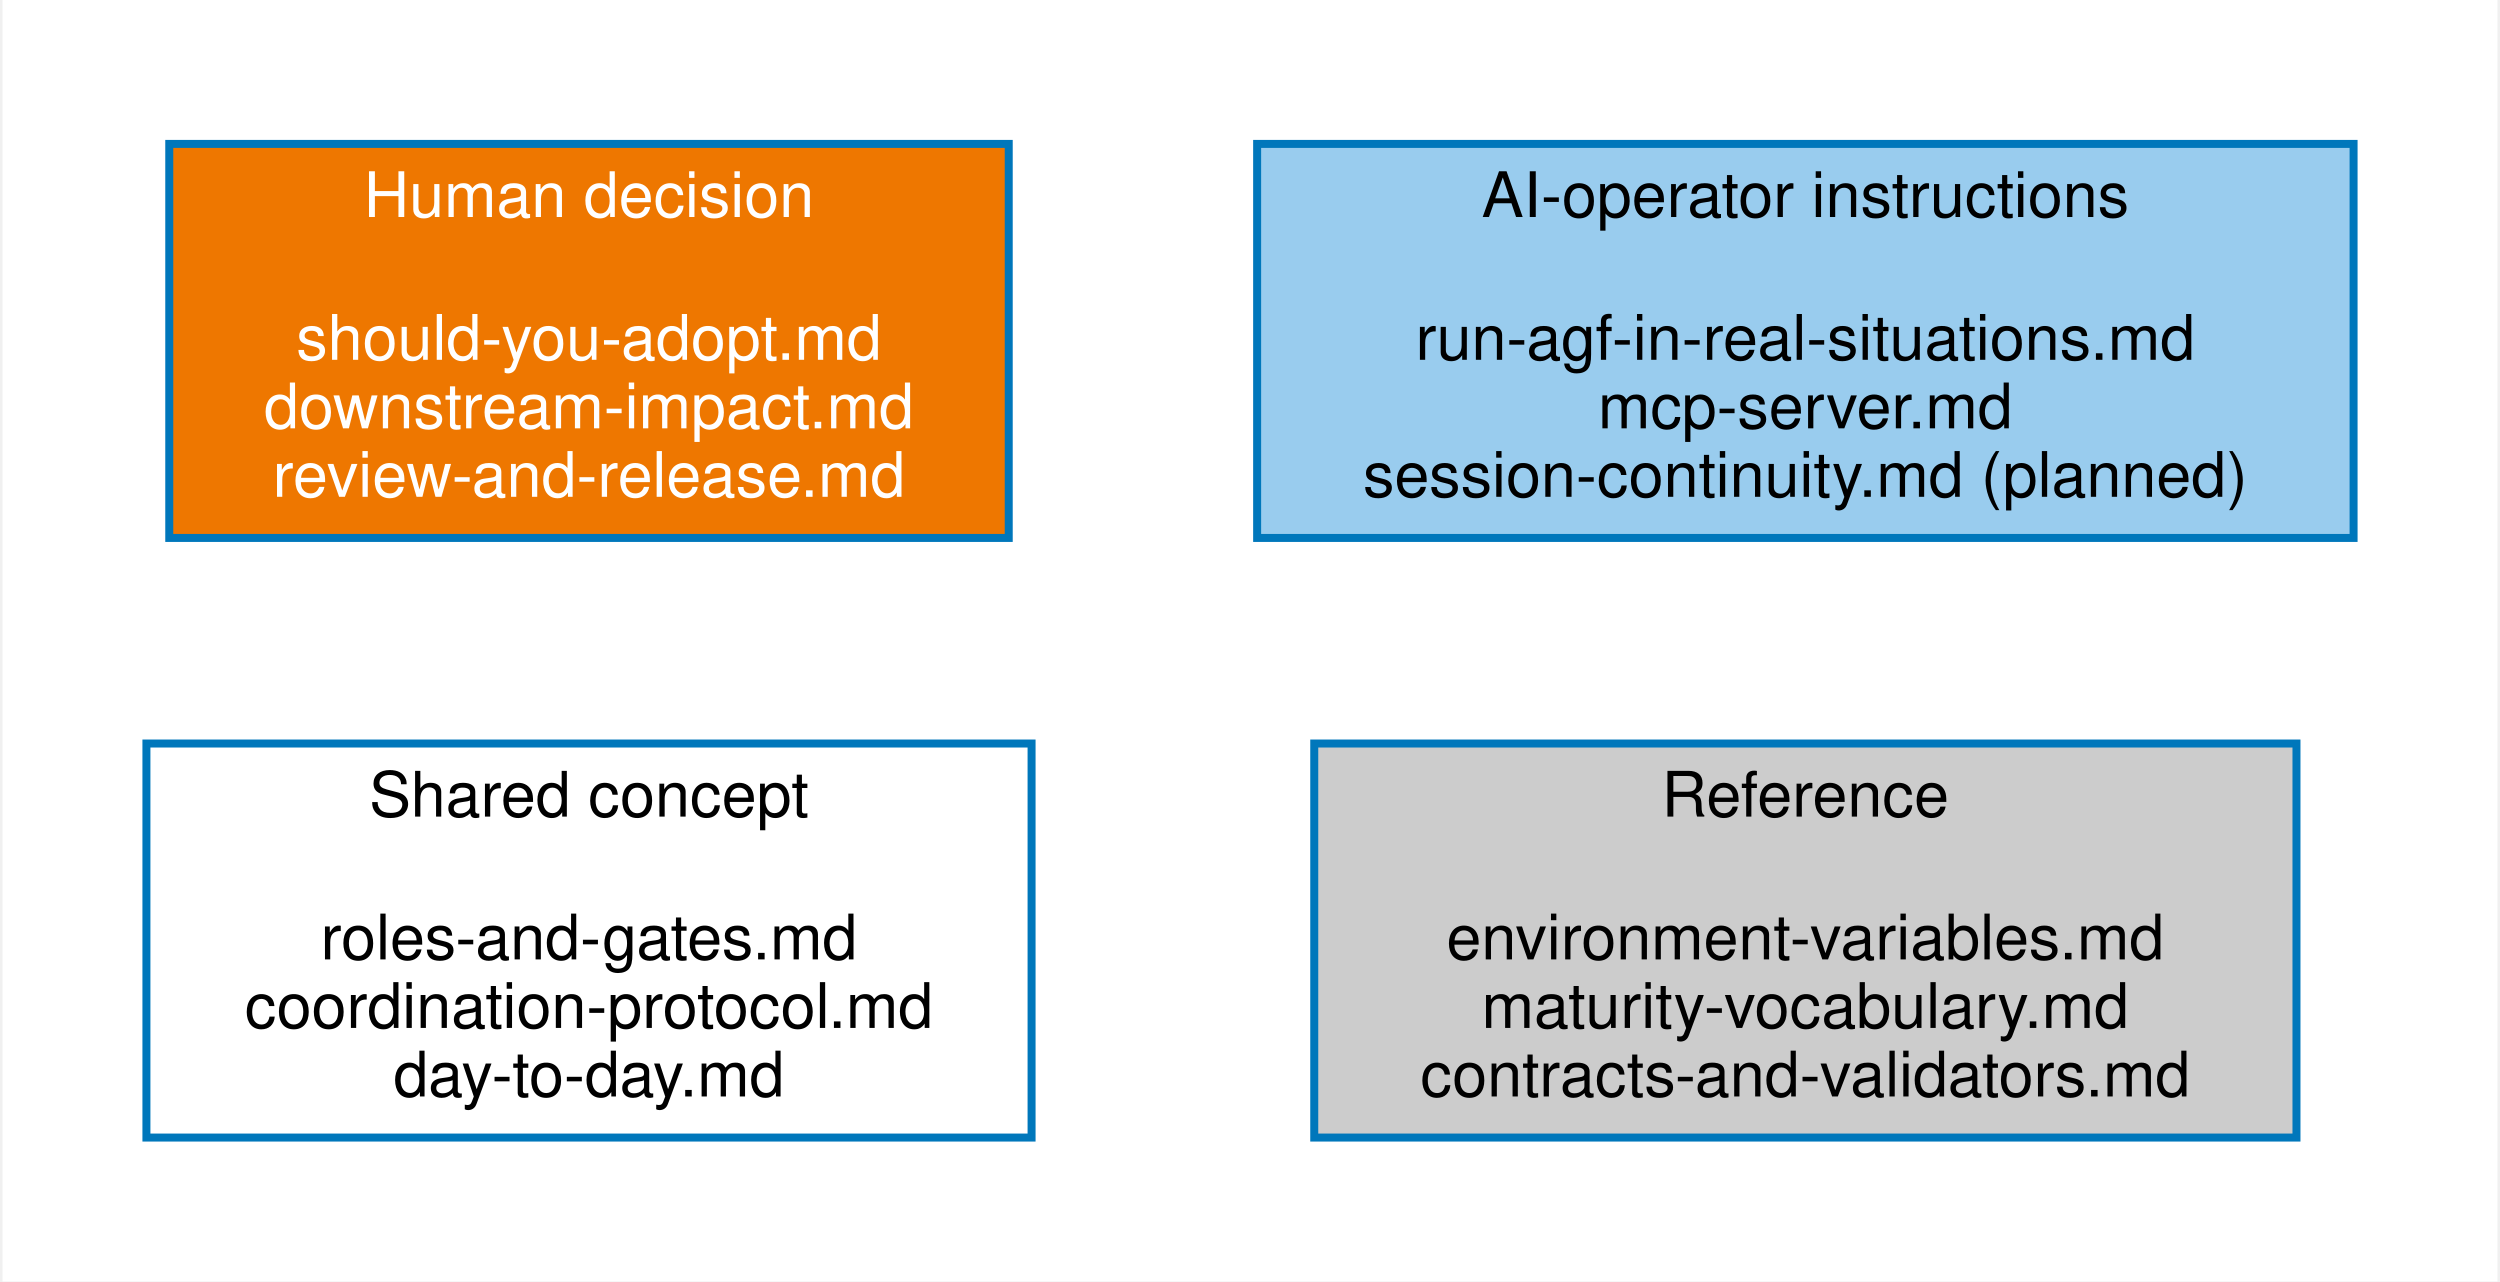
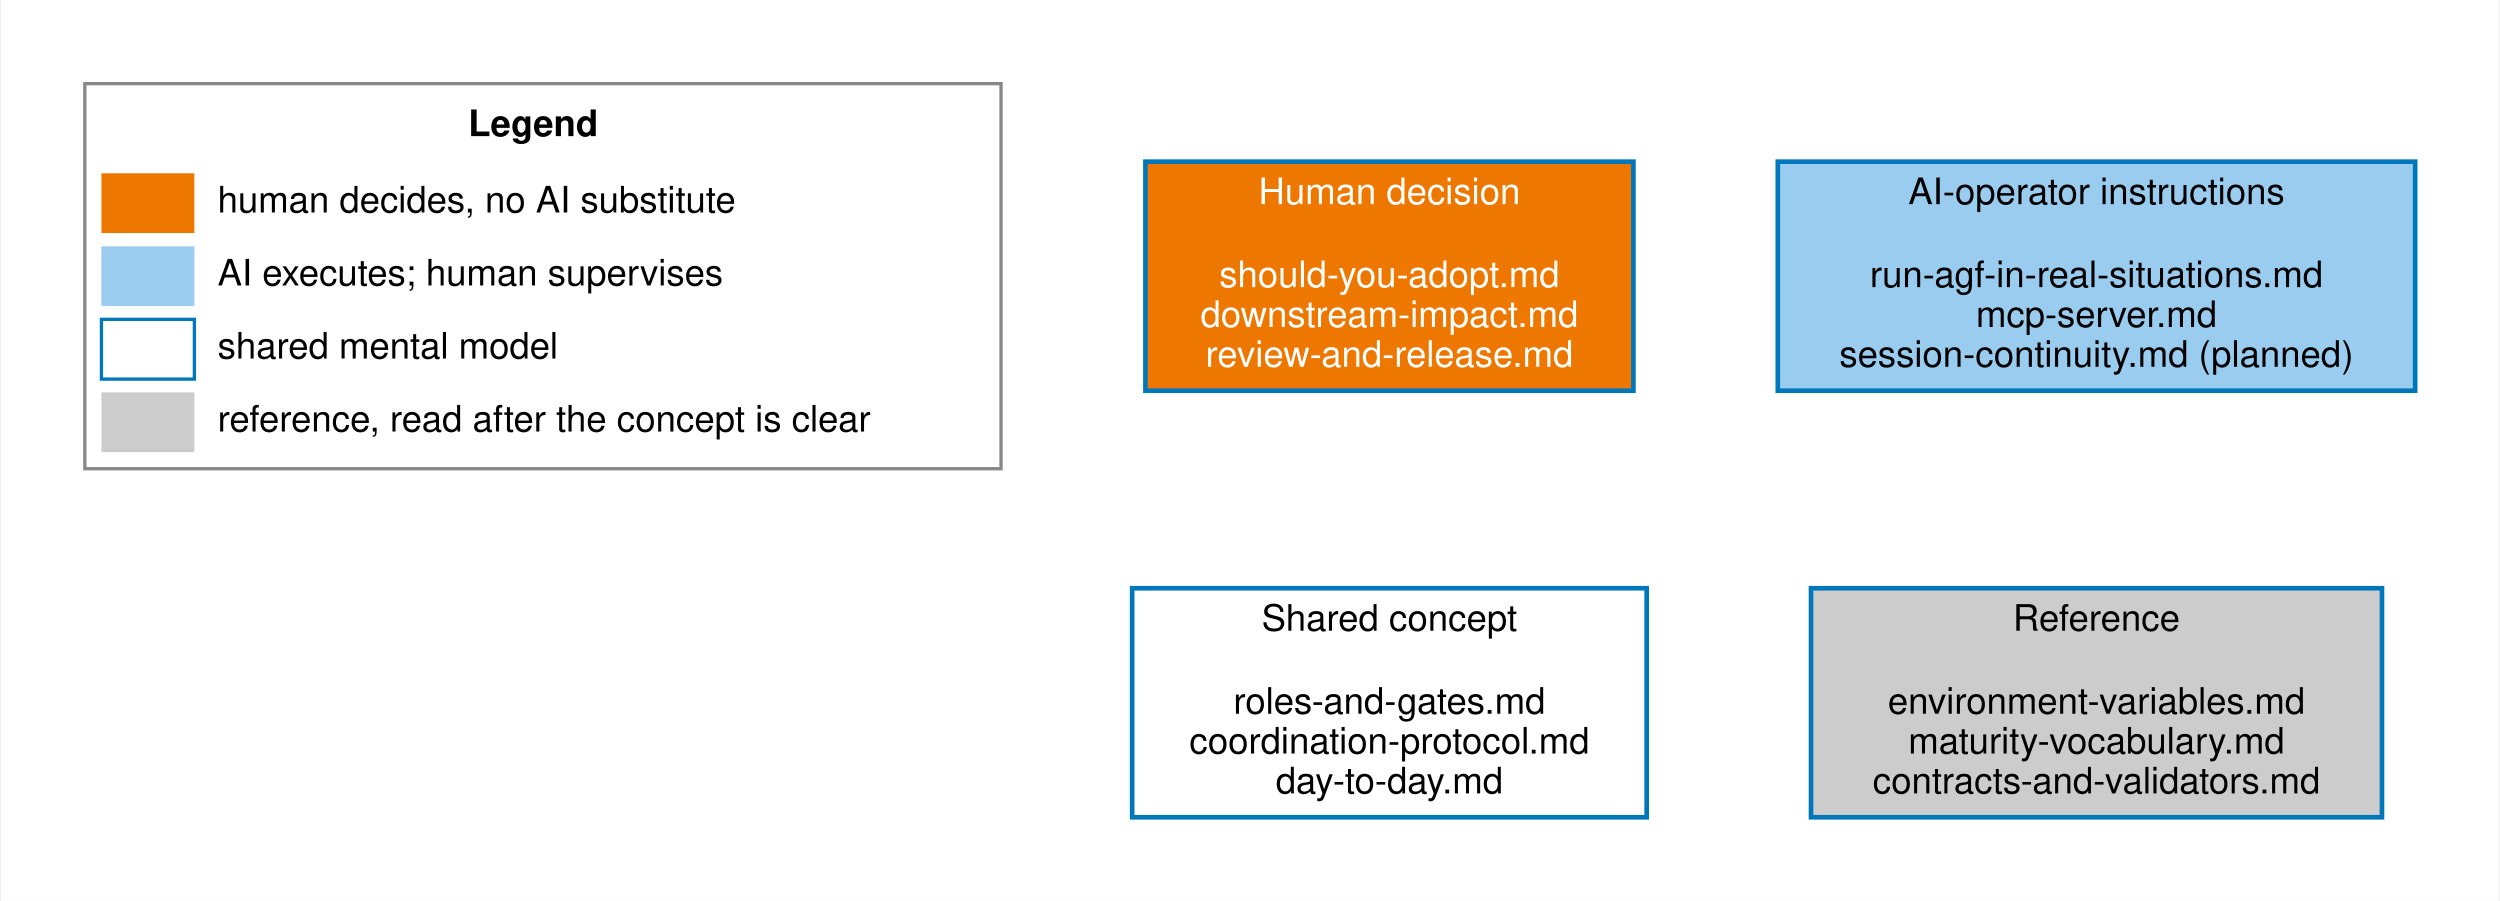
- <svg xmlns="http://www.w3.org/2000/svg" width="437pt" height="224pt" viewBox="0.00 0.00 436.90 224.40">
-   <g id="graph0" class="graph" transform="scale(1 1) rotate(0) translate(25.2 199.2)">
-     <polygon fill="white" stroke="transparent" points="-25.2,25.2 -25.2,-199.2 411.7,-199.2 411.7,25.2 -25.2,25.2" />
+ <svg xmlns="http://www.w3.org/2000/svg" width="752pt" height="271pt" viewBox="0.00 0.00 752.40 271.40">
+   <g id="graph0" class="graph" transform="scale(1 1) rotate(0) translate(25.2 246.2)">
+     <polygon fill="white" stroke="transparent" points="-25.2,25.2 -25.2,-246.2 727.2,-246.2 727.2,25.2 -25.2,25.2" />
    <g id="node1" class="node">
-       <polygon fill="#ee7700" stroke="#0077bb" stroke-width="1.4" points="151,-174 4,-174 4,-105 151,-105 151,-174" />
-       <text text-anchor="middle" x="77.5" y="-161.2" font-family="Helvetica,sans-Serif" font-size="11.00" fill="white">Human decision</text>
-       <text text-anchor="middle" x="77.5" y="-136.2" font-family="Helvetica,sans-Serif" font-size="11.00" fill="white">should-you-adopt.md</text>
-       <text text-anchor="middle" x="77.5" y="-124.2" font-family="Helvetica,sans-Serif" font-size="11.00" fill="white">downstream-impact.md</text>
-       <text text-anchor="middle" x="77.5" y="-112.2" font-family="Helvetica,sans-Serif" font-size="11.00" fill="white">review-and-release.md</text>
+       <polygon fill="white" stroke="transparent" stroke-width="1.4" points="276,-221 0,-221 0,-105 276,-105 276,-221" />
+       <polygon fill="white" stroke="transparent" points="0,-105 0,-221 276,-221 276,-105 0,-105" />
+       <text text-anchor="start" x="115.5" y="-205.2" font-family="Helvetica,sans-Serif" font-weight="bold" font-size="11.00">Legend</text>
+       <polygon fill="#ee7700" stroke="transparent" points="5,-176 5,-194 33,-194 33,-176 5,-176" />
+       <text text-anchor="start" x="40" y="-182.2" font-family="Helvetica,sans-Serif" font-size="11.00">human decides, no AI substitute</text>
+       <polygon fill="#99ccee" stroke="transparent" points="5,-154 5,-172 33,-172 33,-154 5,-154" />
+       <text text-anchor="start" x="40" y="-160.2" font-family="Helvetica,sans-Serif" font-size="11.00">AI executes; human supervises</text>
+       <polygon fill="none" stroke="#0077bb" points="5,-132 5,-150 33,-150 33,-132 5,-132" />
+       <text text-anchor="start" x="40" y="-138.2" font-family="Helvetica,sans-Serif" font-size="11.00">shared mental model</text>
+       <polygon fill="#cccccc" stroke="transparent" points="5,-110 5,-128 33,-128 33,-110 5,-110" />
+       <text text-anchor="start" x="40" y="-116.2" font-family="Helvetica,sans-Serif" font-size="11.00">reference, read after the concept is clear</text>
+       <polygon fill="none" stroke="#888888" points="0,-105 0,-221 276,-221 276,-105 0,-105" />
+     </g>
+     <g id="node2" class="node">
+       <polygon fill="#ee7700" stroke="#0077bb" stroke-width="1.4" points="466.5,-197.5 319.5,-197.5 319.5,-128.5 466.5,-128.5 466.5,-197.5" />
+       <text text-anchor="middle" x="393" y="-184.7" font-family="Helvetica,sans-Serif" font-size="11.00" fill="white">Human decision</text>
+       <text text-anchor="middle" x="393" y="-159.7" font-family="Helvetica,sans-Serif" font-size="11.00" fill="white">should-you-adopt.md</text>
+       <text text-anchor="middle" x="393" y="-147.7" font-family="Helvetica,sans-Serif" font-size="11.00" fill="white">downstream-impact.md</text>
+       <text text-anchor="middle" x="393" y="-135.7" font-family="Helvetica,sans-Serif" font-size="11.00" fill="white">review-and-release.md</text>
+     </g>
+     <g id="node4" class="node">
+       <polygon fill="white" stroke="#0077bb" stroke-width="1.4" points="470.5,-69 315.5,-69 315.5,0 470.5,0 470.5,-69" />
+       <text text-anchor="middle" x="393" y="-56.2" font-family="Helvetica,sans-Serif" font-size="11.00">Shared concept</text>
+       <text text-anchor="middle" x="393" y="-31.2" font-family="Helvetica,sans-Serif" font-size="11.00">roles-and-gates.md</text>
+       <text text-anchor="middle" x="393" y="-19.2" font-family="Helvetica,sans-Serif" font-size="11.00">coordination-protocol.md</text>
+       <text text-anchor="middle" x="393" y="-7.2" font-family="Helvetica,sans-Serif" font-size="11.00">day-to-day.md</text>
    </g>
    <g id="node3" class="node">
-       <polygon fill="white" stroke="#0077bb" stroke-width="1.4" points="155,-69 0,-69 0,0 155,0 155,-69" />
-       <text text-anchor="middle" x="77.5" y="-56.2" font-family="Helvetica,sans-Serif" font-size="11.00">Shared concept</text>
-       <text text-anchor="middle" x="77.5" y="-31.2" font-family="Helvetica,sans-Serif" font-size="11.00">roles-and-gates.md</text>
-       <text text-anchor="middle" x="77.5" y="-19.2" font-family="Helvetica,sans-Serif" font-size="11.00">coordination-protocol.md</text>
-       <text text-anchor="middle" x="77.5" y="-7.2" font-family="Helvetica,sans-Serif" font-size="11.00">day-to-day.md</text>
+       <polygon fill="#99ccee" stroke="#0077bb" stroke-width="1.4" points="702,-197.5 510,-197.5 510,-128.5 702,-128.5 702,-197.5" />
+       <text text-anchor="middle" x="606" y="-184.7" font-family="Helvetica,sans-Serif" font-size="11.00">AI-operator instructions</text>
+       <text text-anchor="middle" x="606" y="-159.7" font-family="Helvetica,sans-Serif" font-size="11.00">run-agf-in-real-situations.md</text>
+       <text text-anchor="middle" x="606" y="-147.7" font-family="Helvetica,sans-Serif" font-size="11.00">mcp-server.md</text>
+       <text text-anchor="middle" x="606" y="-135.7" font-family="Helvetica,sans-Serif" font-size="11.00">session-continuity.md (planned)</text>
    </g>
-     <g id="node2" class="node">
-       <polygon fill="#99ccee" stroke="#0077bb" stroke-width="1.4" points="386.5,-174 194.5,-174 194.5,-105 386.5,-105 386.5,-174" />
-       <text text-anchor="middle" x="290.5" y="-161.2" font-family="Helvetica,sans-Serif" font-size="11.00">AI-operator instructions</text>
-       <text text-anchor="middle" x="290.5" y="-136.2" font-family="Helvetica,sans-Serif" font-size="11.00">run-agf-in-real-situations.md</text>
-       <text text-anchor="middle" x="290.5" y="-124.2" font-family="Helvetica,sans-Serif" font-size="11.00">mcp-server.md</text>
-       <text text-anchor="middle" x="290.5" y="-112.2" font-family="Helvetica,sans-Serif" font-size="11.00">session-continuity.md (planned)</text>
-     </g>
-     <g id="node4" class="node">
-       <polygon fill="#cccccc" stroke="#0077bb" stroke-width="1.4" points="376.5,-69 204.5,-69 204.5,0 376.5,0 376.5,-69" />
-       <text text-anchor="middle" x="290.5" y="-56.2" font-family="Helvetica,sans-Serif" font-size="11.00">Reference</text>
-       <text text-anchor="middle" x="290.5" y="-31.2" font-family="Helvetica,sans-Serif" font-size="11.00">environment-variables.md</text>
-       <text text-anchor="middle" x="290.5" y="-19.2" font-family="Helvetica,sans-Serif" font-size="11.00">maturity-vocabulary.md</text>
-       <text text-anchor="middle" x="290.5" y="-7.2" font-family="Helvetica,sans-Serif" font-size="11.00">contracts-and-validators.md</text>
+     <g id="node5" class="node">
+       <polygon fill="#cccccc" stroke="#0077bb" stroke-width="1.4" points="692,-69 520,-69 520,0 692,0 692,-69" />
+       <text text-anchor="middle" x="606" y="-56.2" font-family="Helvetica,sans-Serif" font-size="11.00">Reference</text>
+       <text text-anchor="middle" x="606" y="-31.2" font-family="Helvetica,sans-Serif" font-size="11.00">environment-variables.md</text>
+       <text text-anchor="middle" x="606" y="-19.2" font-family="Helvetica,sans-Serif" font-size="11.00">maturity-vocabulary.md</text>
+       <text text-anchor="middle" x="606" y="-7.2" font-family="Helvetica,sans-Serif" font-size="11.00">contracts-and-validators.md</text>
    </g>
  </g>
</svg>
